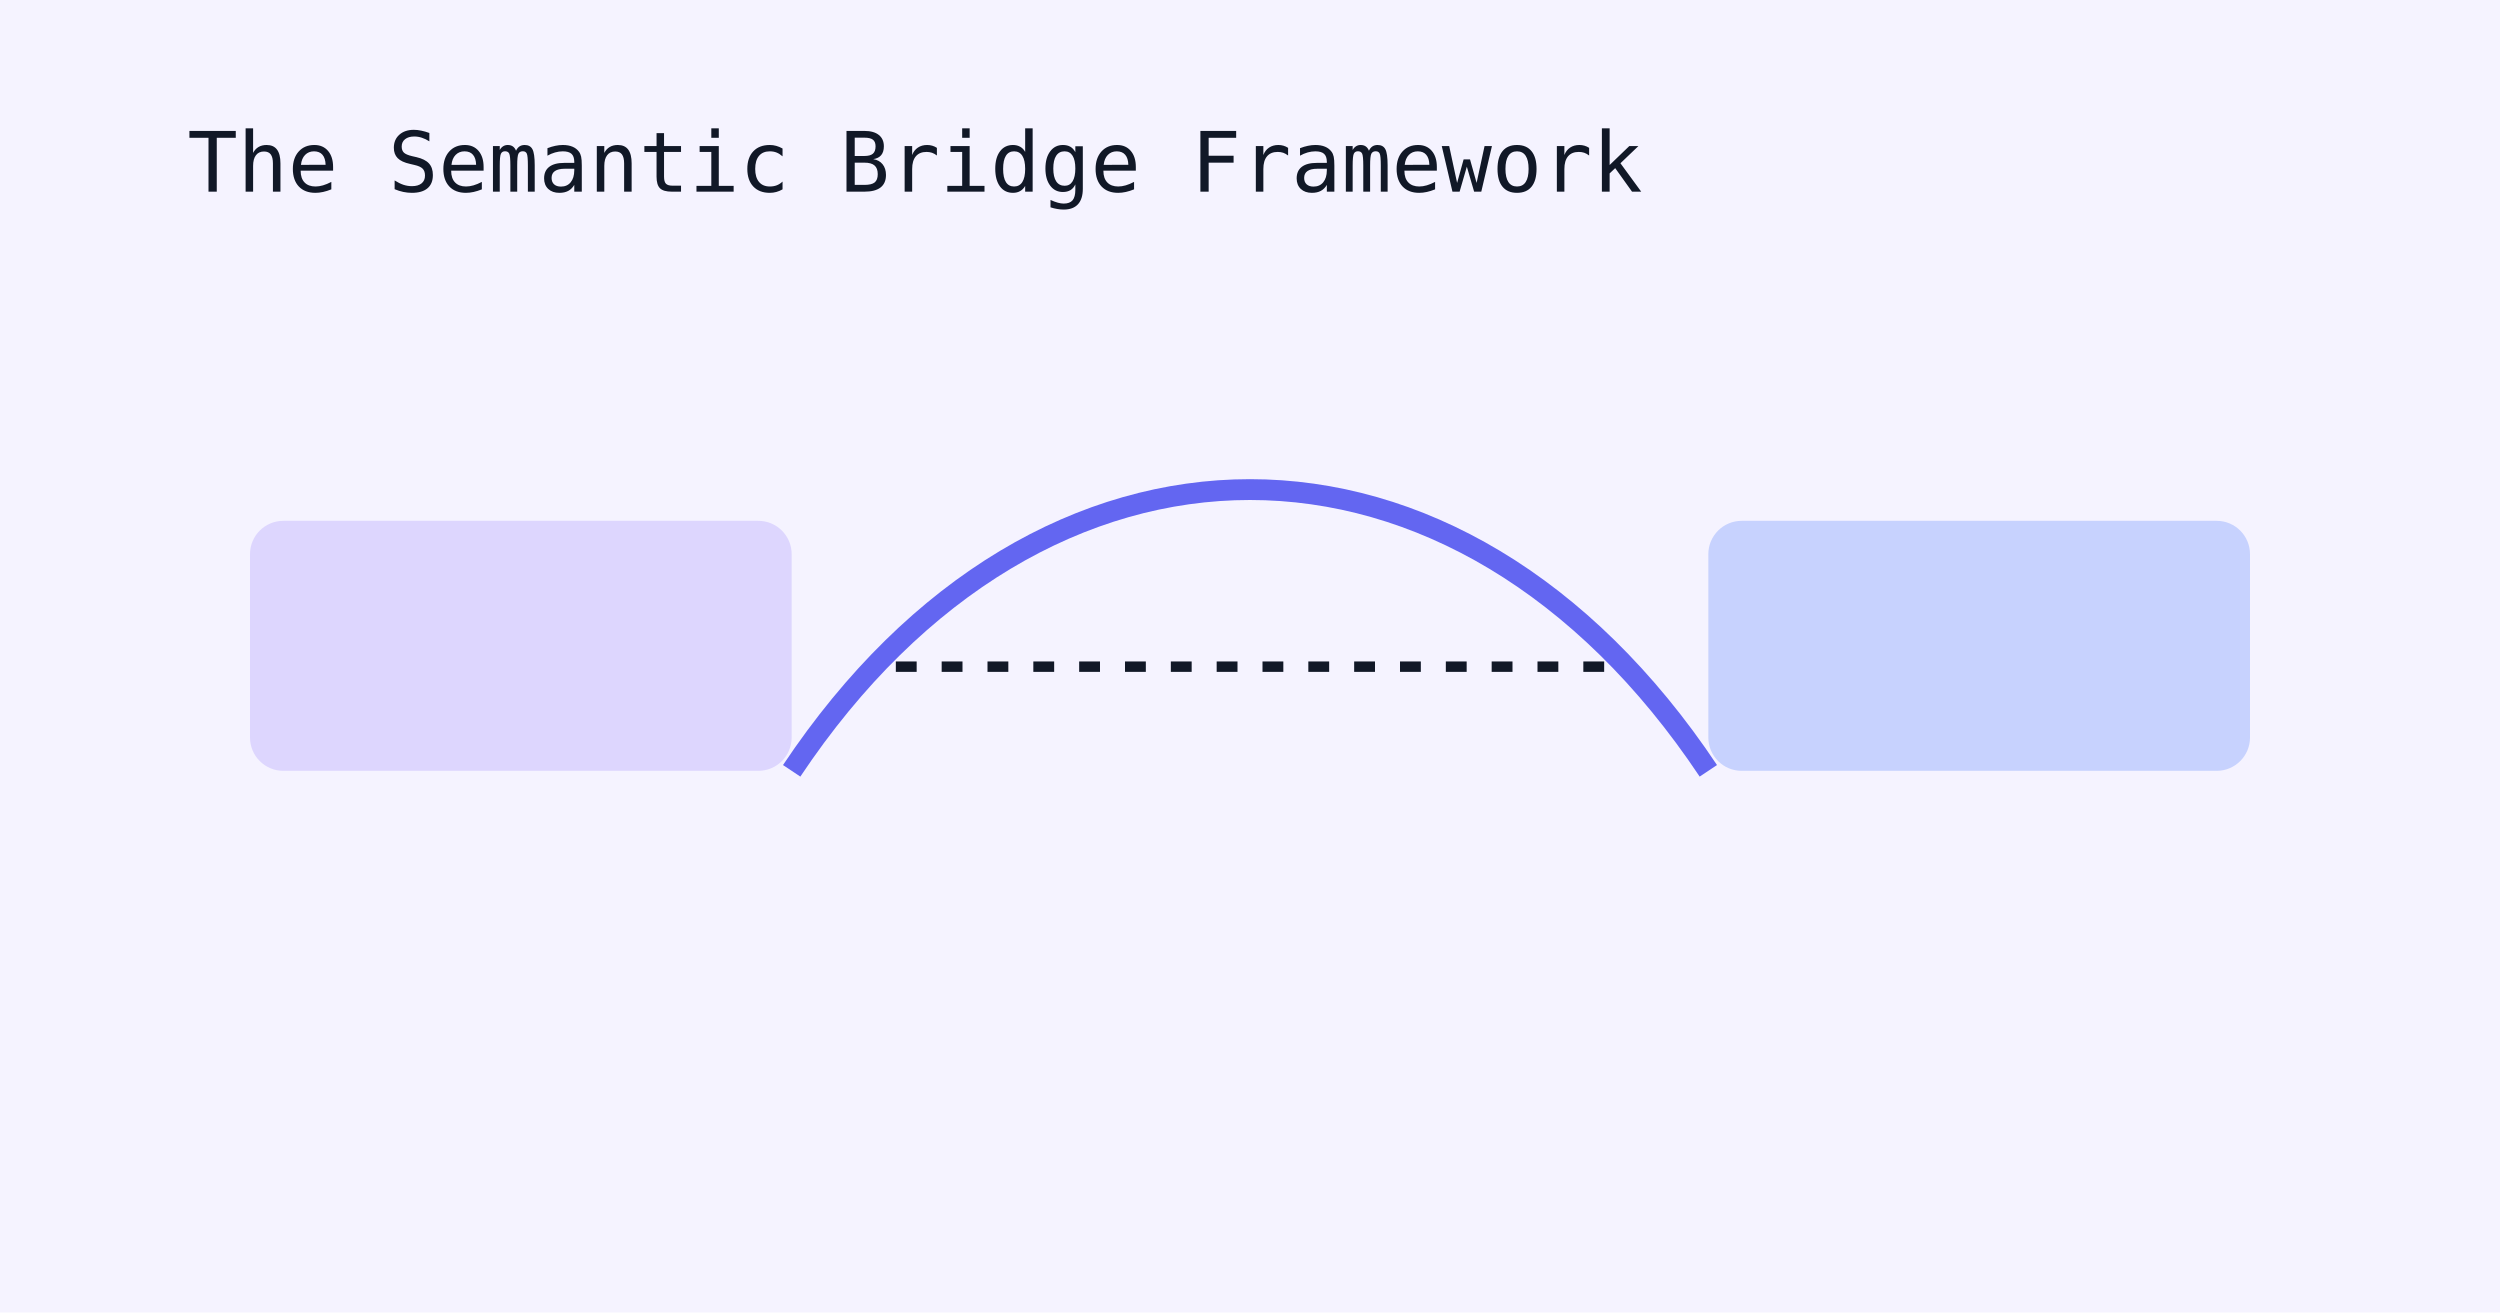
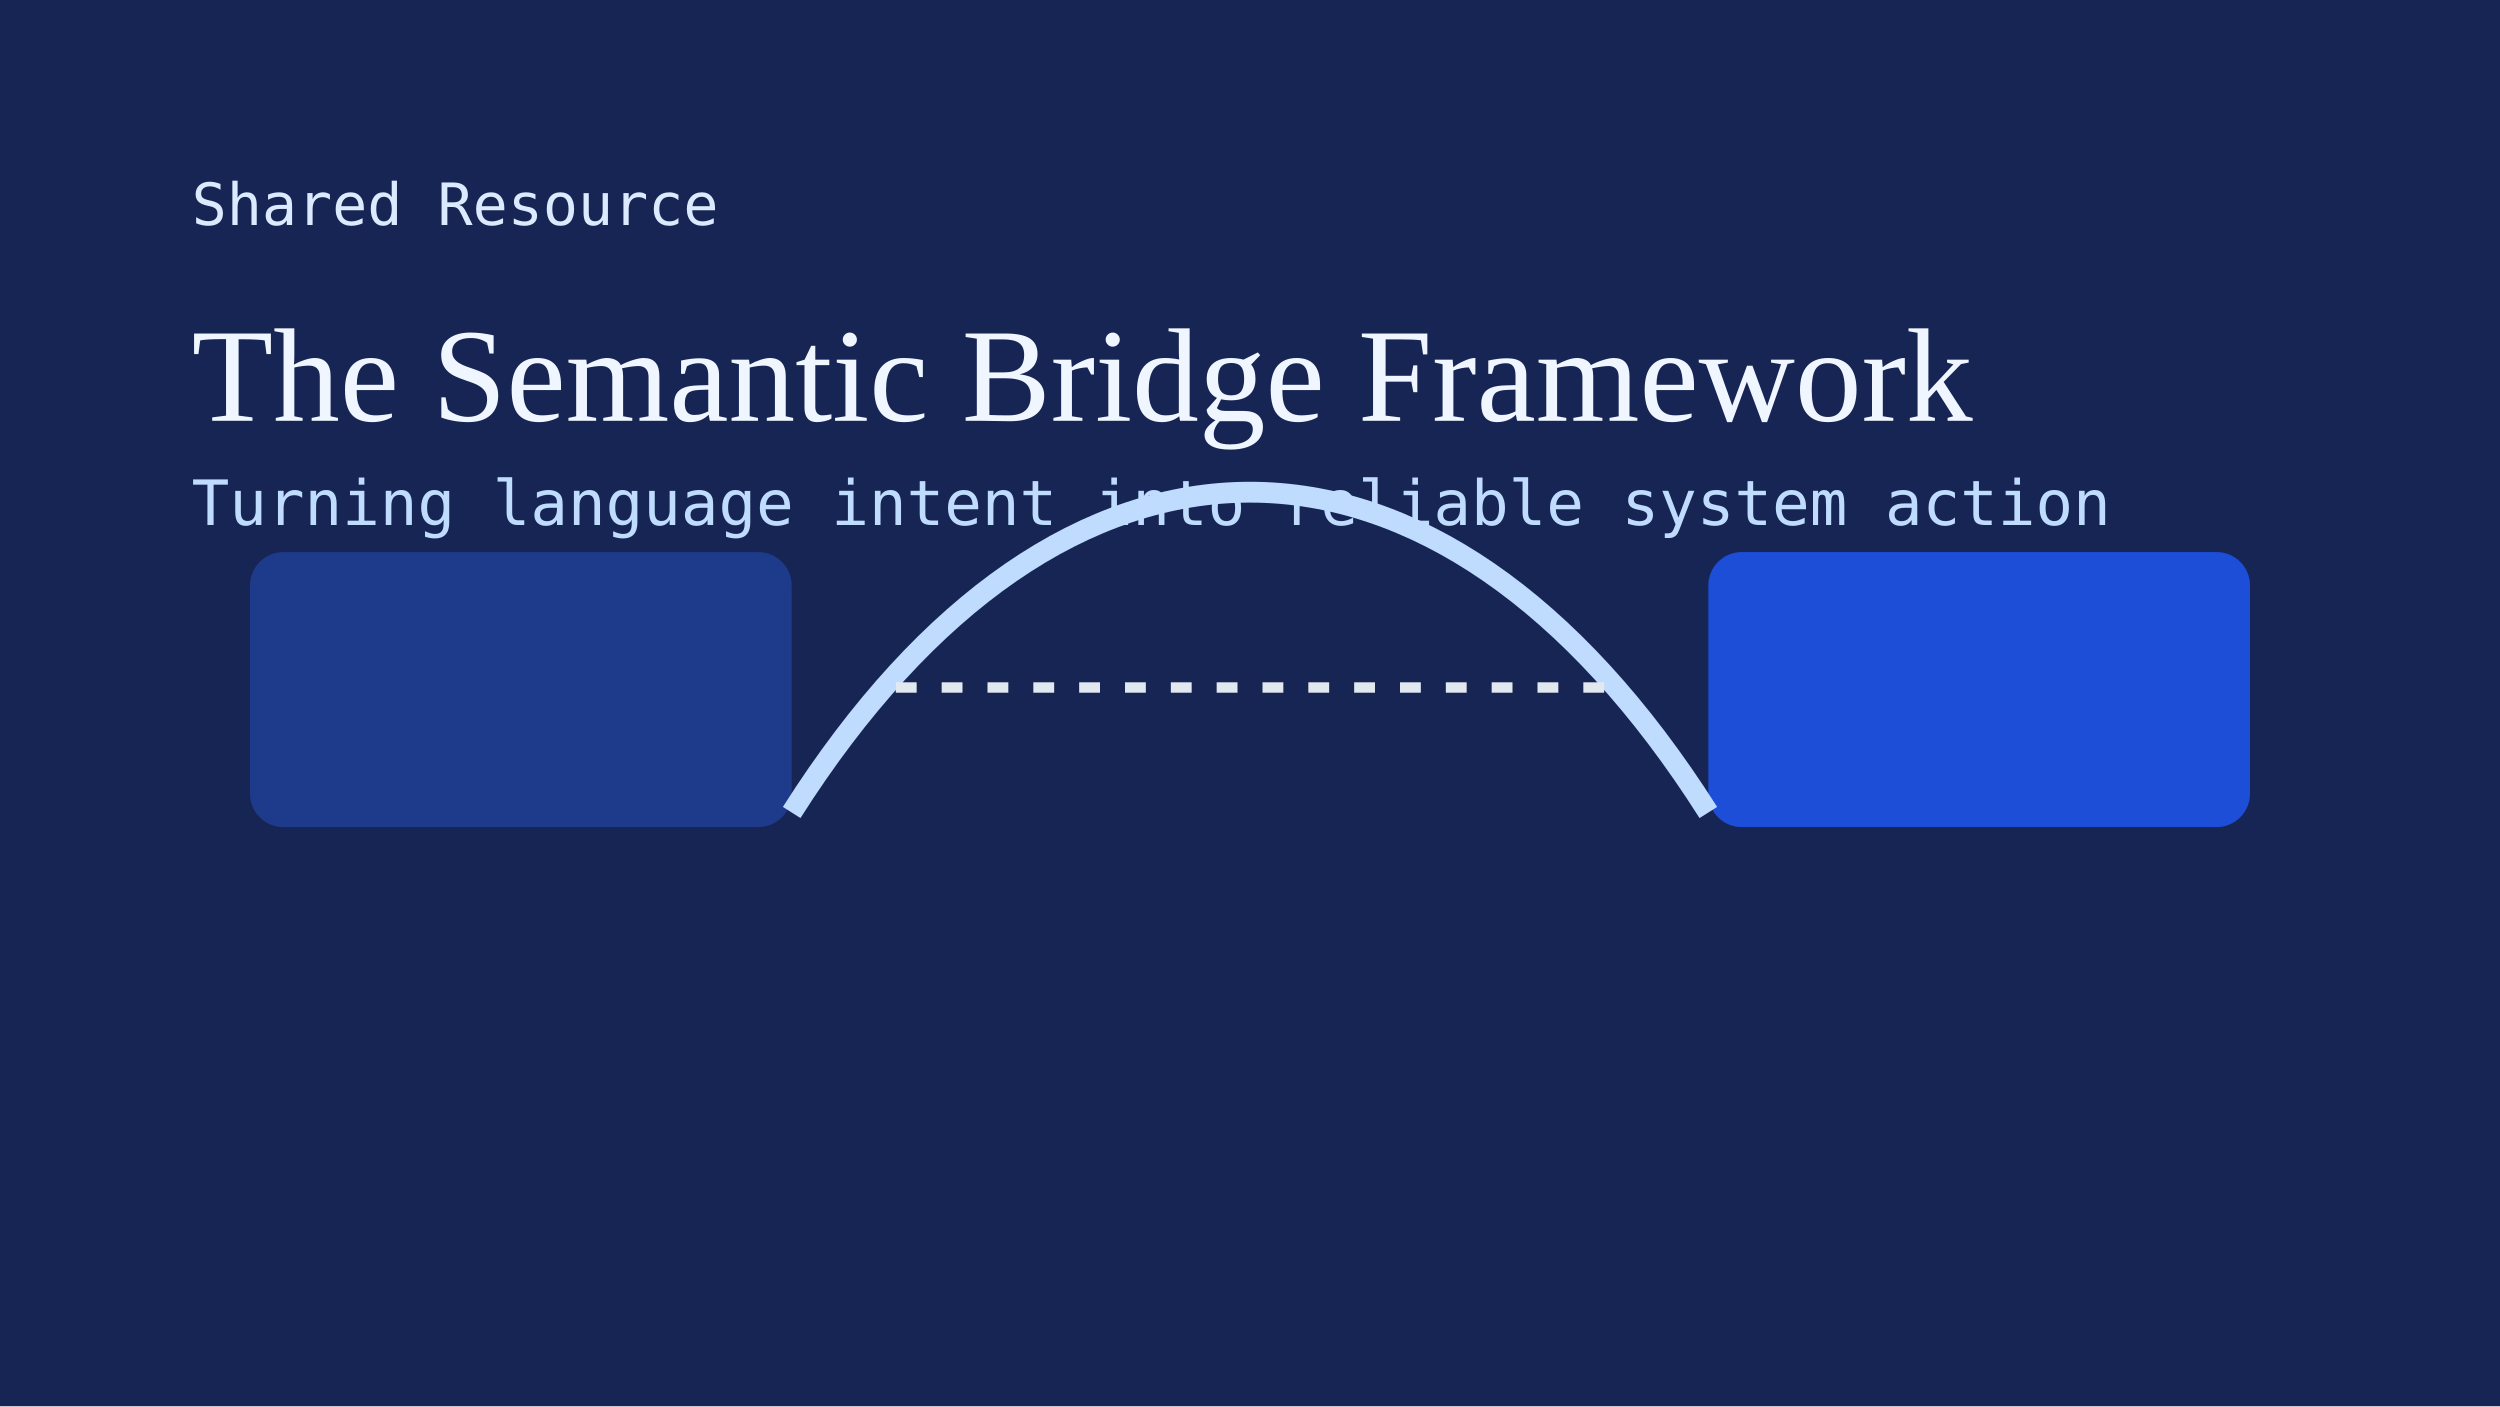
- <svg xmlns="http://www.w3.org/2000/svg" viewBox="0 0 1200 630" role="img" aria-labelledby="t d">
-   <rect width="1200" height="630" fill="#f5f3ff" />
-   <rect x="120" y="250" width="260" height="120" rx="16" fill="#ddd6fe" />
-   <rect x="820" y="250" width="260" height="120" rx="16" fill="#c7d2fe" />
-   <path d="M380 370 C500 190, 700 190, 820 370" fill="none" stroke="#6366f1" stroke-width="10" />
-   <line x1="430" y1="320" x2="770" y2="320" stroke="#111827" stroke-width="5" stroke-dasharray="10 12" />
-   <text x="90" y="92" font-family="'JetBrains Mono', monospace" font-size="40" fill="#111827">The Semantic Bridge Framework</text>
+ <svg xmlns="http://www.w3.org/2000/svg" viewBox="0 0 1200 675" role="img" aria-labelledby="t d">
+   <rect width="1200" height="675" fill="#172554" />
+   <rect x="120" y="265" width="260" height="132" rx="16" fill="#1e3a8a" />
+   <rect x="820" y="265" width="260" height="132" rx="16" fill="#1d4ed8" />
+   <path d="M380 390 C510 185, 690 185, 820 390" fill="none" stroke="#bfdbfe" stroke-width="10" />
+   <line x1="430" y1="330" x2="770" y2="330" stroke="#e2e8f0" stroke-width="5" stroke-dasharray="10 12" />
+   <text x="92" y="108" fill="#dbeafe" font-family="ui-monospace, SFMono-Regular, Menlo, monospace" font-size="28">Shared Resource</text>
+   <text x="92" y="202" fill="#eff6ff" font-family="Georgia, 'Times New Roman', serif" font-size="64">The Semantic Bridge Framework</text>
+   <text x="92" y="252" fill="#bfdbfe" font-family="ui-monospace, SFMono-Regular, Menlo, monospace" font-size="30">Turning language intent into reliable system action</text>
</svg>
